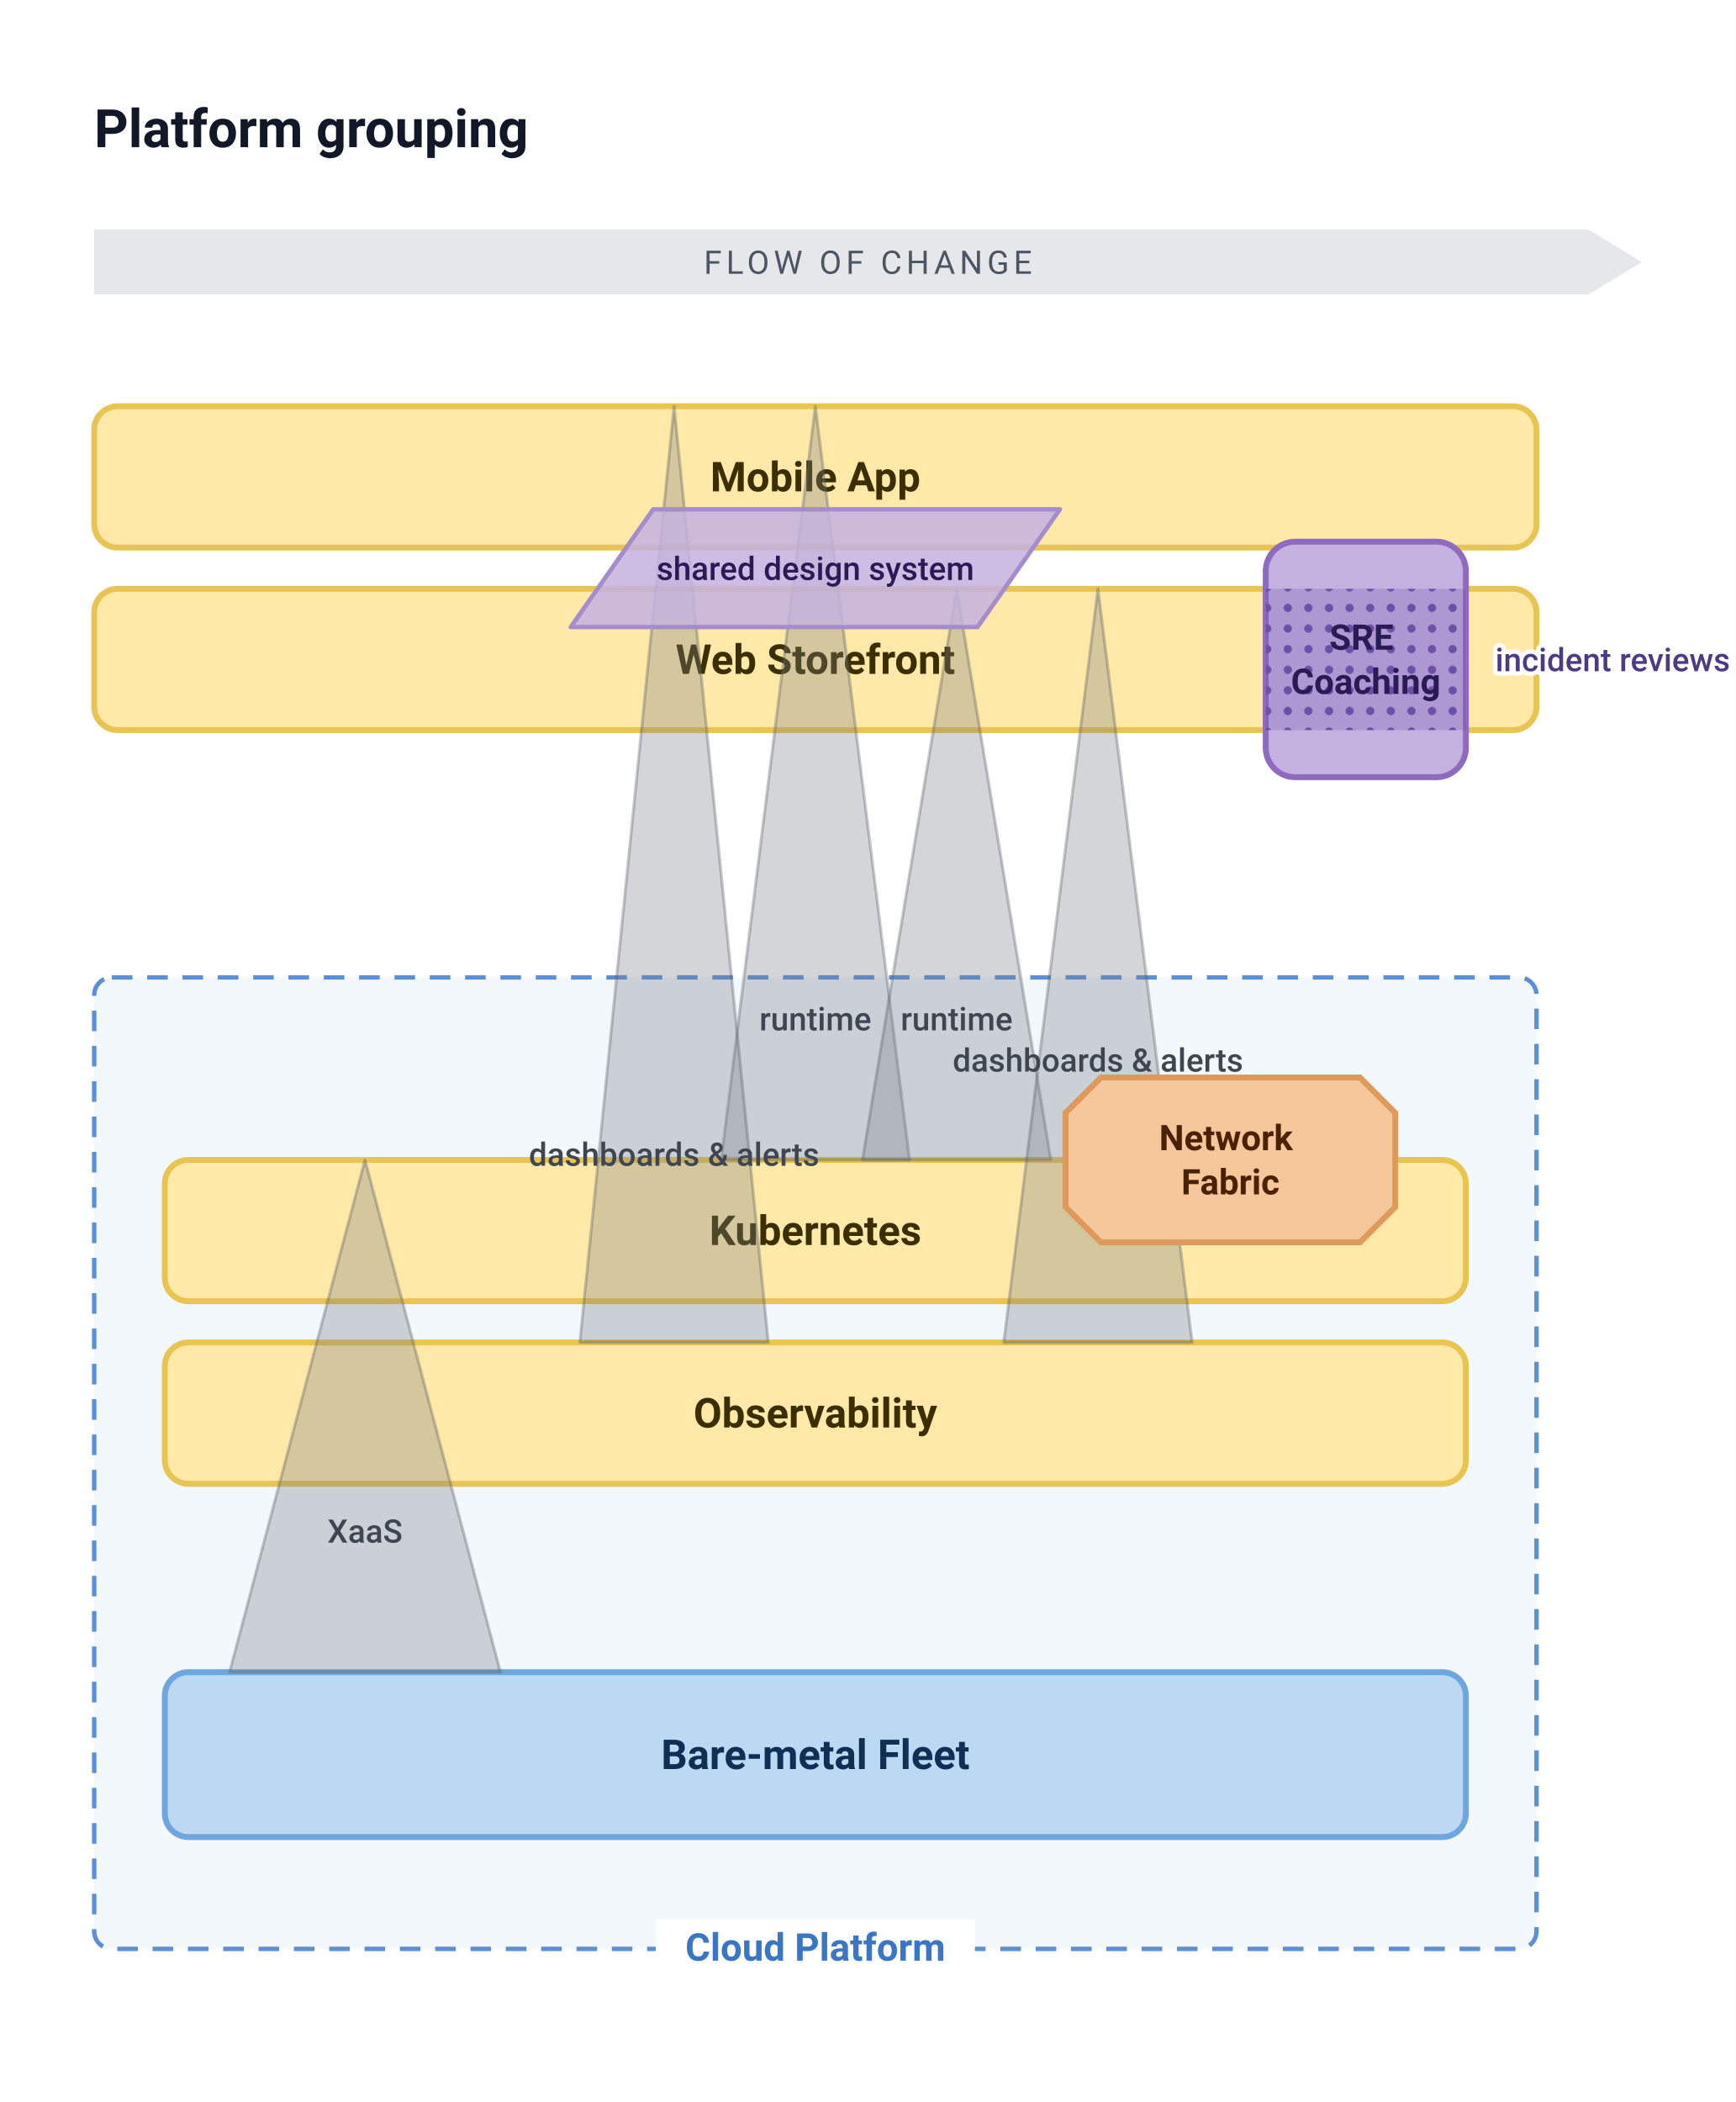
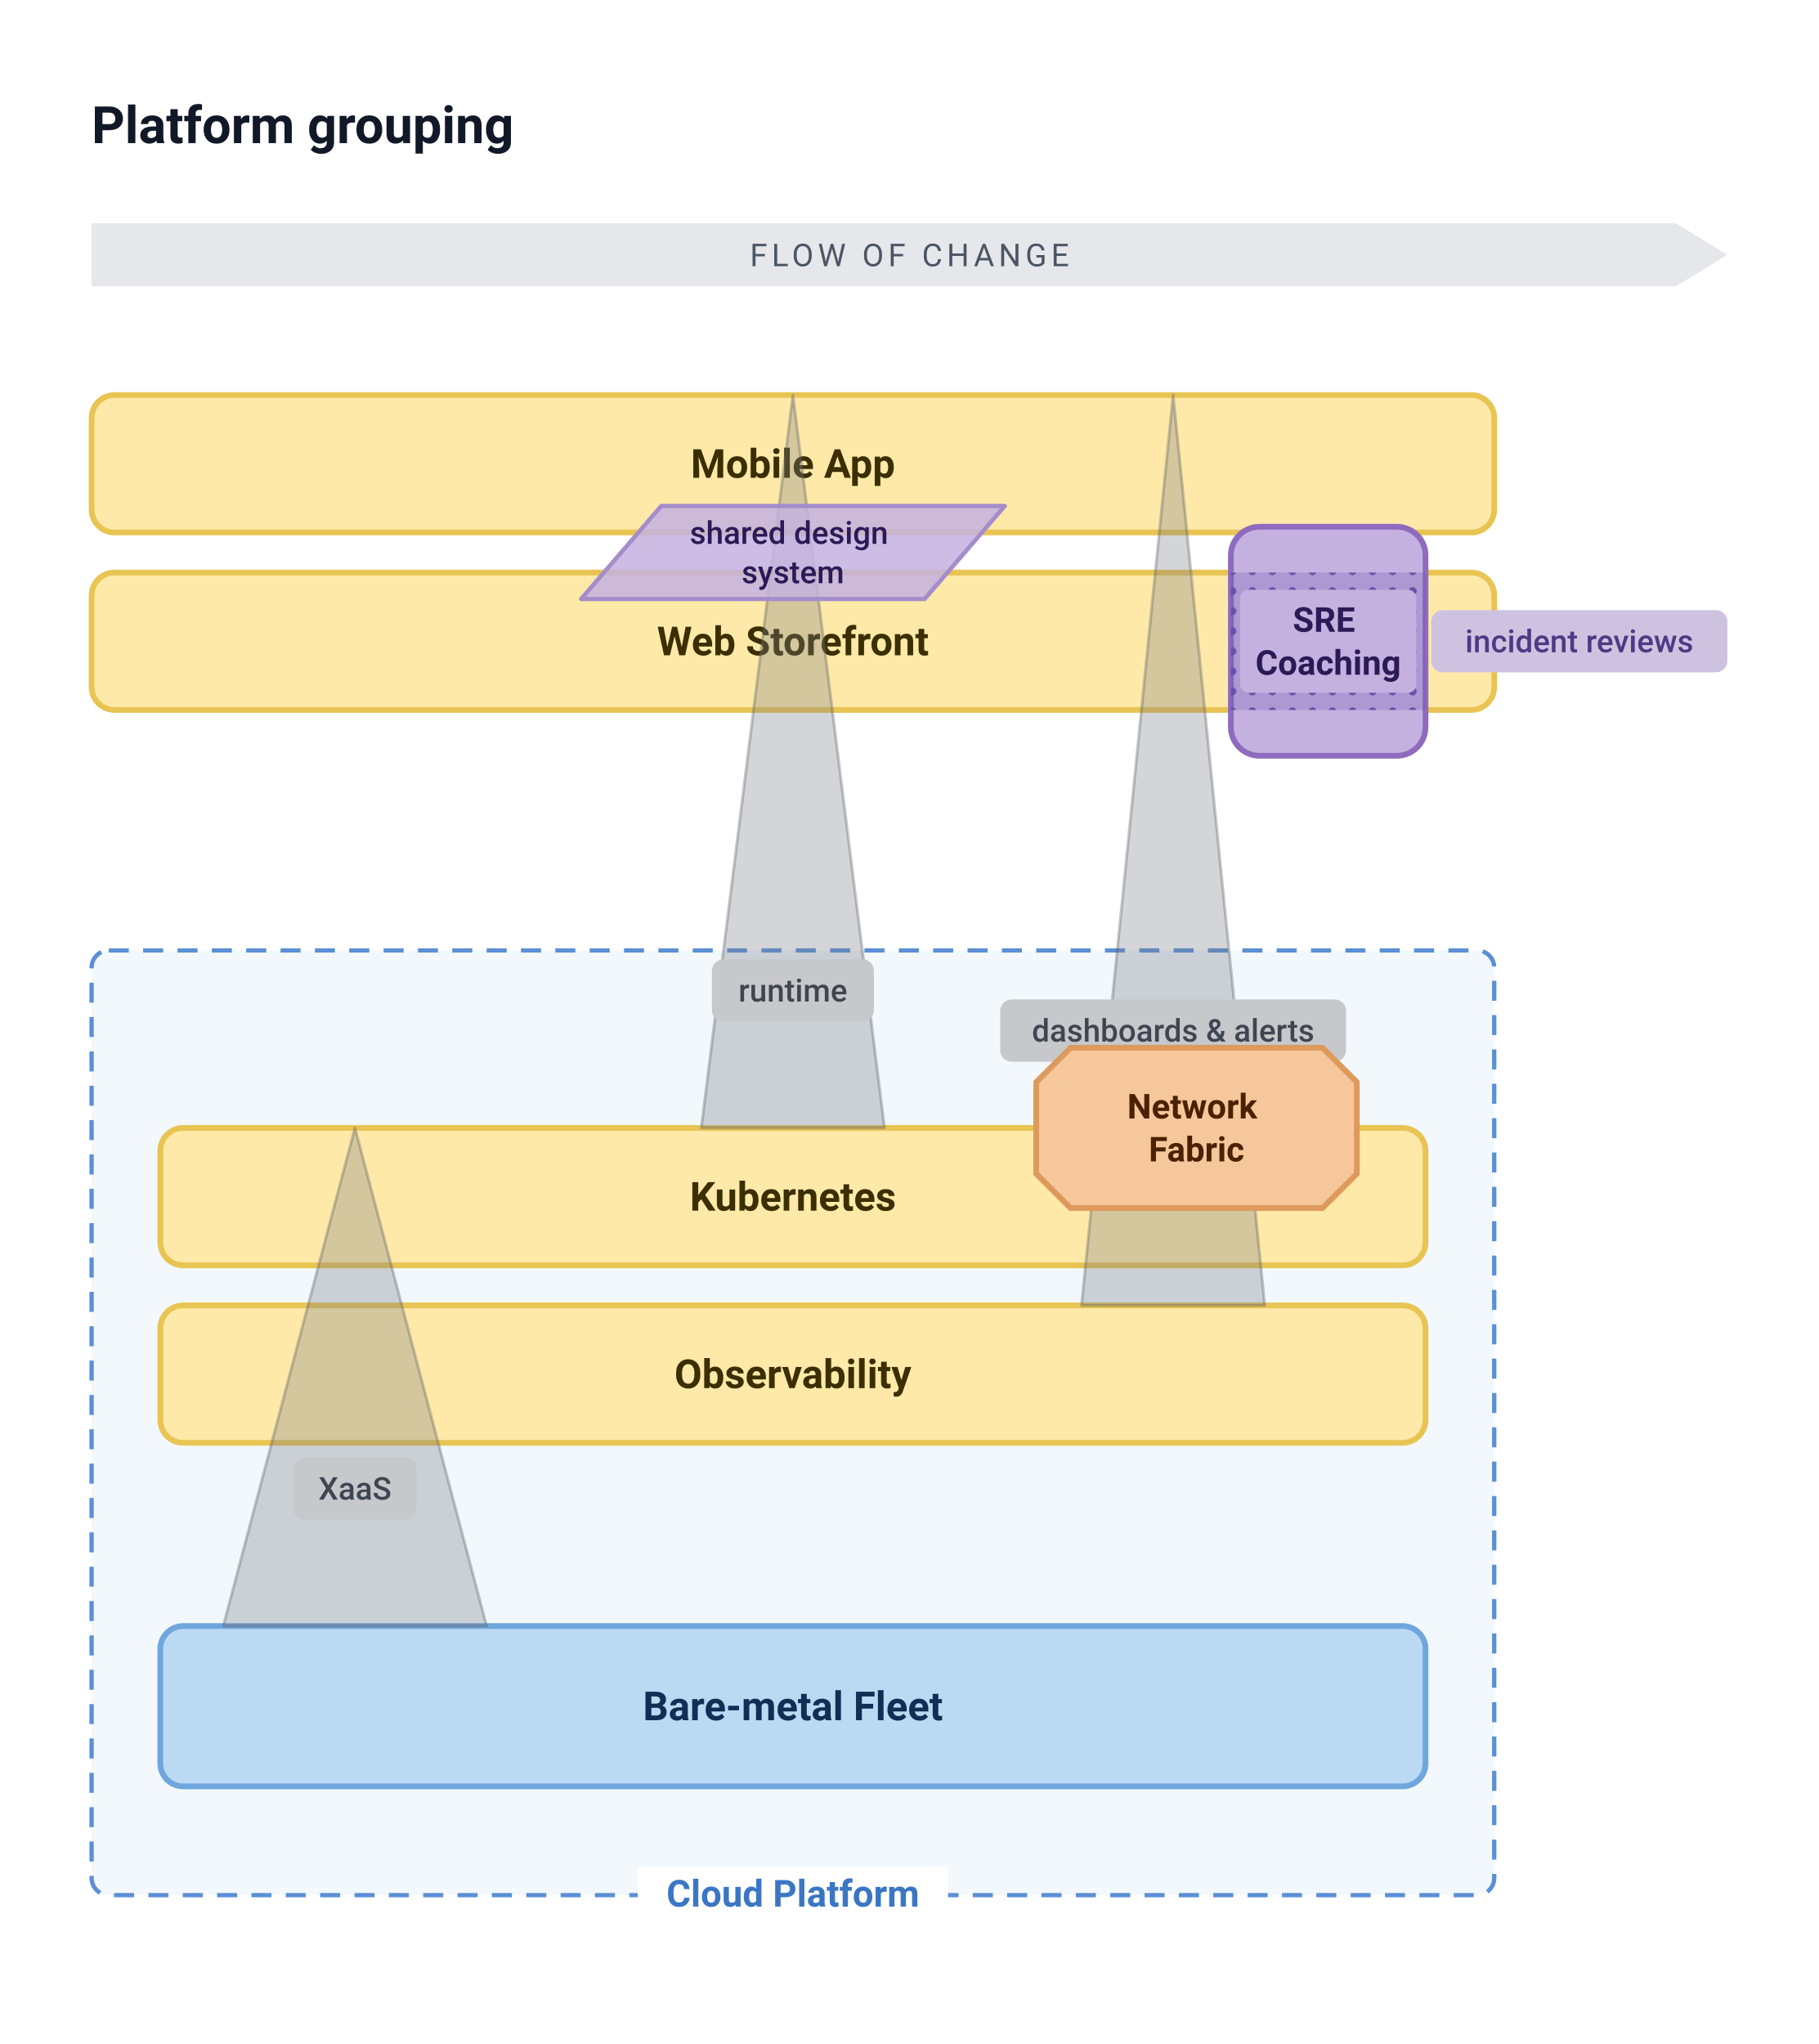
- <svg xmlns="http://www.w3.org/2000/svg" width="589.725" height="714" viewBox="0 0 589.73 714" font-family="system-ui, -apple-system, &quot;Segoe UI&quot;, Roboto, Helvetica, Arial, sans-serif" role="img" aria-label="Platform grouping" data-teamtopo="0.1.0">
+ <svg xmlns="http://www.w3.org/2000/svg" width="635.45" height="714" viewBox="0 0 635.45 714" font-family="system-ui, -apple-system, &quot;Segoe UI&quot;, Roboto, Helvetica, Arial, sans-serif" role="img" aria-label="Platform grouping" data-teamtopo="0.1.0">
  <defs>
    <pattern id="tt-dots" patternUnits="userSpaceOnUse" width="7" height="7">
      <rect width="7" height="7" fill="rgba(107,79,168,0.25)" />
      <circle cx="3.5" cy="3.5" r="1.4" fill="#6B4FA8" />
    </pattern>
  </defs>
-   <rect width="589.725" height="714" fill="#ffffff" class="tt-bg" />
+   <rect width="635.45" height="714" fill="#ffffff" class="tt-bg" />
  <text x="32" y="50" font-size="18" font-weight="700" fill="#111827">Platform grouping</text>
  <g class="tt-flow">
-     <path d="M32,78 H539.73 L557.73,89 L539.73,100 H32 Z" fill="#e5e7eb" />
-     <text x="294.863" y="93" text-anchor="middle" font-size="11" letter-spacing="1.5" fill="#4b5563">FLOW OF CHANGE</text>
+     <path d="M32,78 H585.45 L603.45,89 L585.45,100 H32 Z" fill="#e5e7eb" />
+     <text x="317.725" y="93" text-anchor="middle" font-size="11" letter-spacing="1.5" fill="#4b5563">FLOW OF CHANGE</text>
  </g>
  <g class="tt-frames">
    <g class="tt-frame tt-platform" data-id="cloud">
      <rect x="32" y="332" width="490" height="330" rx="6" fill="rgba(187,217,243,0.18)" stroke="#5B8FD6" stroke-width="1.5" stroke-dasharray="7 5" />
      <rect x="222.785" y="652" width="108.43" height="20" fill="#ffffff" />
      <text x="277" y="666" text-anchor="middle" font-size="13" font-weight="600" fill="#3b76c4">Cloud Platform</text>
    </g>
  </g>
  <g class="tt-lanes">
    <g class="tt-node tt-platform" data-id="bare">
      <rect x="56" y="568" width="442" height="56" rx="8" fill="#BBD9F3" stroke="#6FA6DD" stroke-width="2" />
      <text x="277" y="600.9" text-anchor="middle" font-size="14" fill="#0f2f55" font-weight="600">
        <tspan x="277" dy="0">Bare-metal Fleet</tspan>
      </text>
    </g>
    <g class="tt-node tt-stream" data-id="mobile">
      <rect x="32" y="138" width="490" height="48" rx="8" fill="#FFE9A8" stroke="#E8C453" stroke-width="2" />
      <text x="277" y="166.9" text-anchor="middle" font-size="14" fill="#3b2f00" font-weight="600">
        <tspan x="277" dy="0">Mobile App</tspan>
      </text>
    </g>
    <g class="tt-node tt-stream" data-id="web">
      <rect x="32" y="200" width="490" height="48" rx="8" fill="#FFE9A8" stroke="#E8C453" stroke-width="2" />
      <text x="277" y="228.9" text-anchor="middle" font-size="14" fill="#3b2f00" font-weight="600">
        <tspan x="277" dy="0">Web Storefront</tspan>
      </text>
    </g>
    <g class="tt-node tt-stream" data-id="k8s">
      <rect x="56" y="394" width="442" height="48" rx="8" fill="#FFE9A8" stroke="#E8C453" stroke-width="2" />
      <text x="277" y="422.9" text-anchor="middle" font-size="14" fill="#3b2f00" font-weight="600">
        <tspan x="277" dy="0">Kubernetes</tspan>
      </text>
    </g>
    <g class="tt-node tt-stream" data-id="obs">
      <rect x="56" y="456" width="442" height="48" rx="8" fill="#FFE9A8" stroke="#E8C453" stroke-width="2" />
      <text x="277" y="484.9" text-anchor="middle" font-size="14" fill="#3b2f00" font-weight="600">
        <tspan x="277" dy="0">Observability</tspan>
      </text>
    </g>
  </g>
  <g class="tt-xaas">
    <g class="tt-edge tt-xaas">
      <polygon points="170,568 78,568 124,394" fill="rgba(120,124,132,0.32)" stroke="rgba(90,94,102,0.35)" stroke-width="1" stroke-linejoin="round" />
-       <text x="124" y="524" text-anchor="middle" font-size="11" font-weight="500" fill="#3f4652" stroke="none" stroke-width="3" paint-order="stroke" stroke-linejoin="round">XaaS</text>
+       <g class="tt-edge-label">
+         <rect x="102.47" y="509.125" width="43.06" height="21.75" rx="4" fill="#c6c8cb" />
+         <text x="124" y="523.85" text-anchor="middle" font-size="11" font-weight="500" fill="#3f4652">
+           <tspan x="124" dy="0">XaaS</tspan>
+         </text>
+       </g>
    </g>
    <g class="tt-edge tt-xaas">
      <polygon points="309,394 245,394 277,138" fill="rgba(120,124,132,0.32)" stroke="rgba(90,94,102,0.35)" stroke-width="1" stroke-linejoin="round" />
-       <text x="277" y="350" text-anchor="middle" font-size="11" font-weight="500" fill="#3f4652" stroke="none" stroke-width="3" paint-order="stroke" stroke-linejoin="round">runtime</text>
+       <g class="tt-edge-label">
+         <rect x="248.705" y="335.125" width="56.59" height="21.75" rx="4" fill="#c6c8cb" />
+         <text x="277" y="349.85" text-anchor="middle" font-size="11" font-weight="500" fill="#3f4652">
+           <tspan x="277" dy="0">runtime</tspan>
+         </text>
+       </g>
    </g>
    <g class="tt-edge tt-xaas">
-       <polygon points="357,394 293,394 325,200" fill="rgba(120,124,132,0.32)" stroke="rgba(90,94,102,0.35)" stroke-width="1" stroke-linejoin="round" />
-       <text x="325" y="350" text-anchor="middle" font-size="11" font-weight="500" fill="#3f4652" stroke="none" stroke-width="3" paint-order="stroke" stroke-linejoin="round">runtime</text>
-     </g>
-     <g class="tt-edge tt-xaas">
-       <polygon points="261,456 197,456 229,138" fill="rgba(120,124,132,0.32)" stroke="rgba(90,94,102,0.35)" stroke-width="1" stroke-linejoin="round" />
-       <text x="229" y="396" text-anchor="middle" font-size="11" font-weight="500" fill="#3f4652" stroke="none" stroke-width="3" paint-order="stroke" stroke-linejoin="round">dashboards &amp; alerts</text>
-     </g>
-     <g class="tt-edge tt-xaas">
-       <polygon points="405,456 341,456 373,200" fill="rgba(120,124,132,0.32)" stroke="rgba(90,94,102,0.35)" stroke-width="1" stroke-linejoin="round" />
-       <text x="373" y="364" text-anchor="middle" font-size="11" font-weight="500" fill="#3f4652" stroke="none" stroke-width="3" paint-order="stroke" stroke-linejoin="round">dashboards &amp; alerts</text>
+       <polygon points="441.83,456 377.83,456 409.83,138" fill="rgba(120,124,132,0.32)" stroke="rgba(90,94,102,0.35)" stroke-width="1" stroke-linejoin="round" />
+       <g class="tt-edge-label">
+         <rect x="349.415" y="349.125" width="120.83" height="21.75" rx="4" fill="#c6c8cb" />
+         <text x="409.83" y="363.85" text-anchor="middle" font-size="11" font-weight="500" fill="#3f4652">
+           <tspan x="409.83" dy="0">dashboards &amp; alerts</tspan>
+         </text>
+       </g>
    </g>
  </g>
  <g class="tt-overlays">
    <g class="tt-node tt-subsystem" data-id="net">
      <path d="M374,366 H462 L474,378 V410 L462,422 H374 L362,410 V378 Z" fill="#F6C79B" stroke="#DE9A5C" stroke-width="2" />
      <text x="418" y="390.7" text-anchor="middle" font-size="12" fill="#4a2200" font-weight="600">
        <tspan x="418" dy="0">Network</tspan>
        <tspan x="418" dy="15">Fabric</tspan>
      </text>
    </g>
    <g class="tt-node tt-enabling" data-id="sre">
      <rect x="430" y="184" width="68" height="80" rx="10" fill="#C4B1E0" stroke="#8E6BBF" stroke-width="2" />
    </g>
  </g>
  <g class="tt-facilitating">
    <g class="tt-edge tt-facilitating">
      <rect x="430" y="200" width="68" height="48" fill="url(#tt-dots)" />
-       <text x="508" y="228" text-anchor="start" font-size="11" font-weight="500" fill="#4c3a85" stroke="#ffffff" stroke-width="3" paint-order="stroke" stroke-linejoin="round">incident reviews</text>
+       <g class="tt-edge-label">
+         <rect x="500" y="213.125" width="103.45" height="21.75" rx="4" fill="#cdc3e1" />
+         <text x="551.725" y="227.85" text-anchor="middle" font-size="11" font-weight="500" fill="#4c3a85">
+           <tspan x="551.725" dy="0">incident reviews</tspan>
+         </text>
+       </g>
    </g>
  </g>
  <g class="tt-overlay-labels">
    <g class="tt-node tt-enabling" data-id="sre">
+       <rect x="433.2" y="206" width="61.6" height="36" rx="3" fill="#C4B1E0" />
      <text x="464" y="220.7" text-anchor="middle" font-size="12" fill="#2a1a55" font-weight="600">
        <tspan x="464" dy="0">SRE</tspan>
        <tspan x="464" dy="15">Coaching</tspan>
      </text>
    </g>
  </g>
  <g class="tt-collaboration">
    <g class="tt-edge tt-collaboration">
-       <polygon points="221.91,173 360.09,173 332.09,213 193.91,213" fill="rgba(196,177,224,0.85)" stroke="#A58DCB" stroke-width="1.5" stroke-linejoin="round" />
-       <text x="277" y="197" text-anchor="middle" font-size="11" font-weight="500" fill="#2a1a55" stroke="none" stroke-width="3" paint-order="stroke" stroke-linejoin="round">shared design system</text>
+       <polygon points="231,176.75 351,176.75 323,209.25 203,209.25" fill="rgba(196,177,224,0.85)" stroke="#A58DCB" stroke-width="1.5" stroke-linejoin="round" />
+       <text x="277" y="189.975" text-anchor="middle" font-size="11" font-weight="500" fill="#2a1a55">
+         <tspan x="277" dy="0">shared design</tspan>
+         <tspan x="277" dy="13.75">system</tspan>
+       </text>
    </g>
  </g>
</svg>
